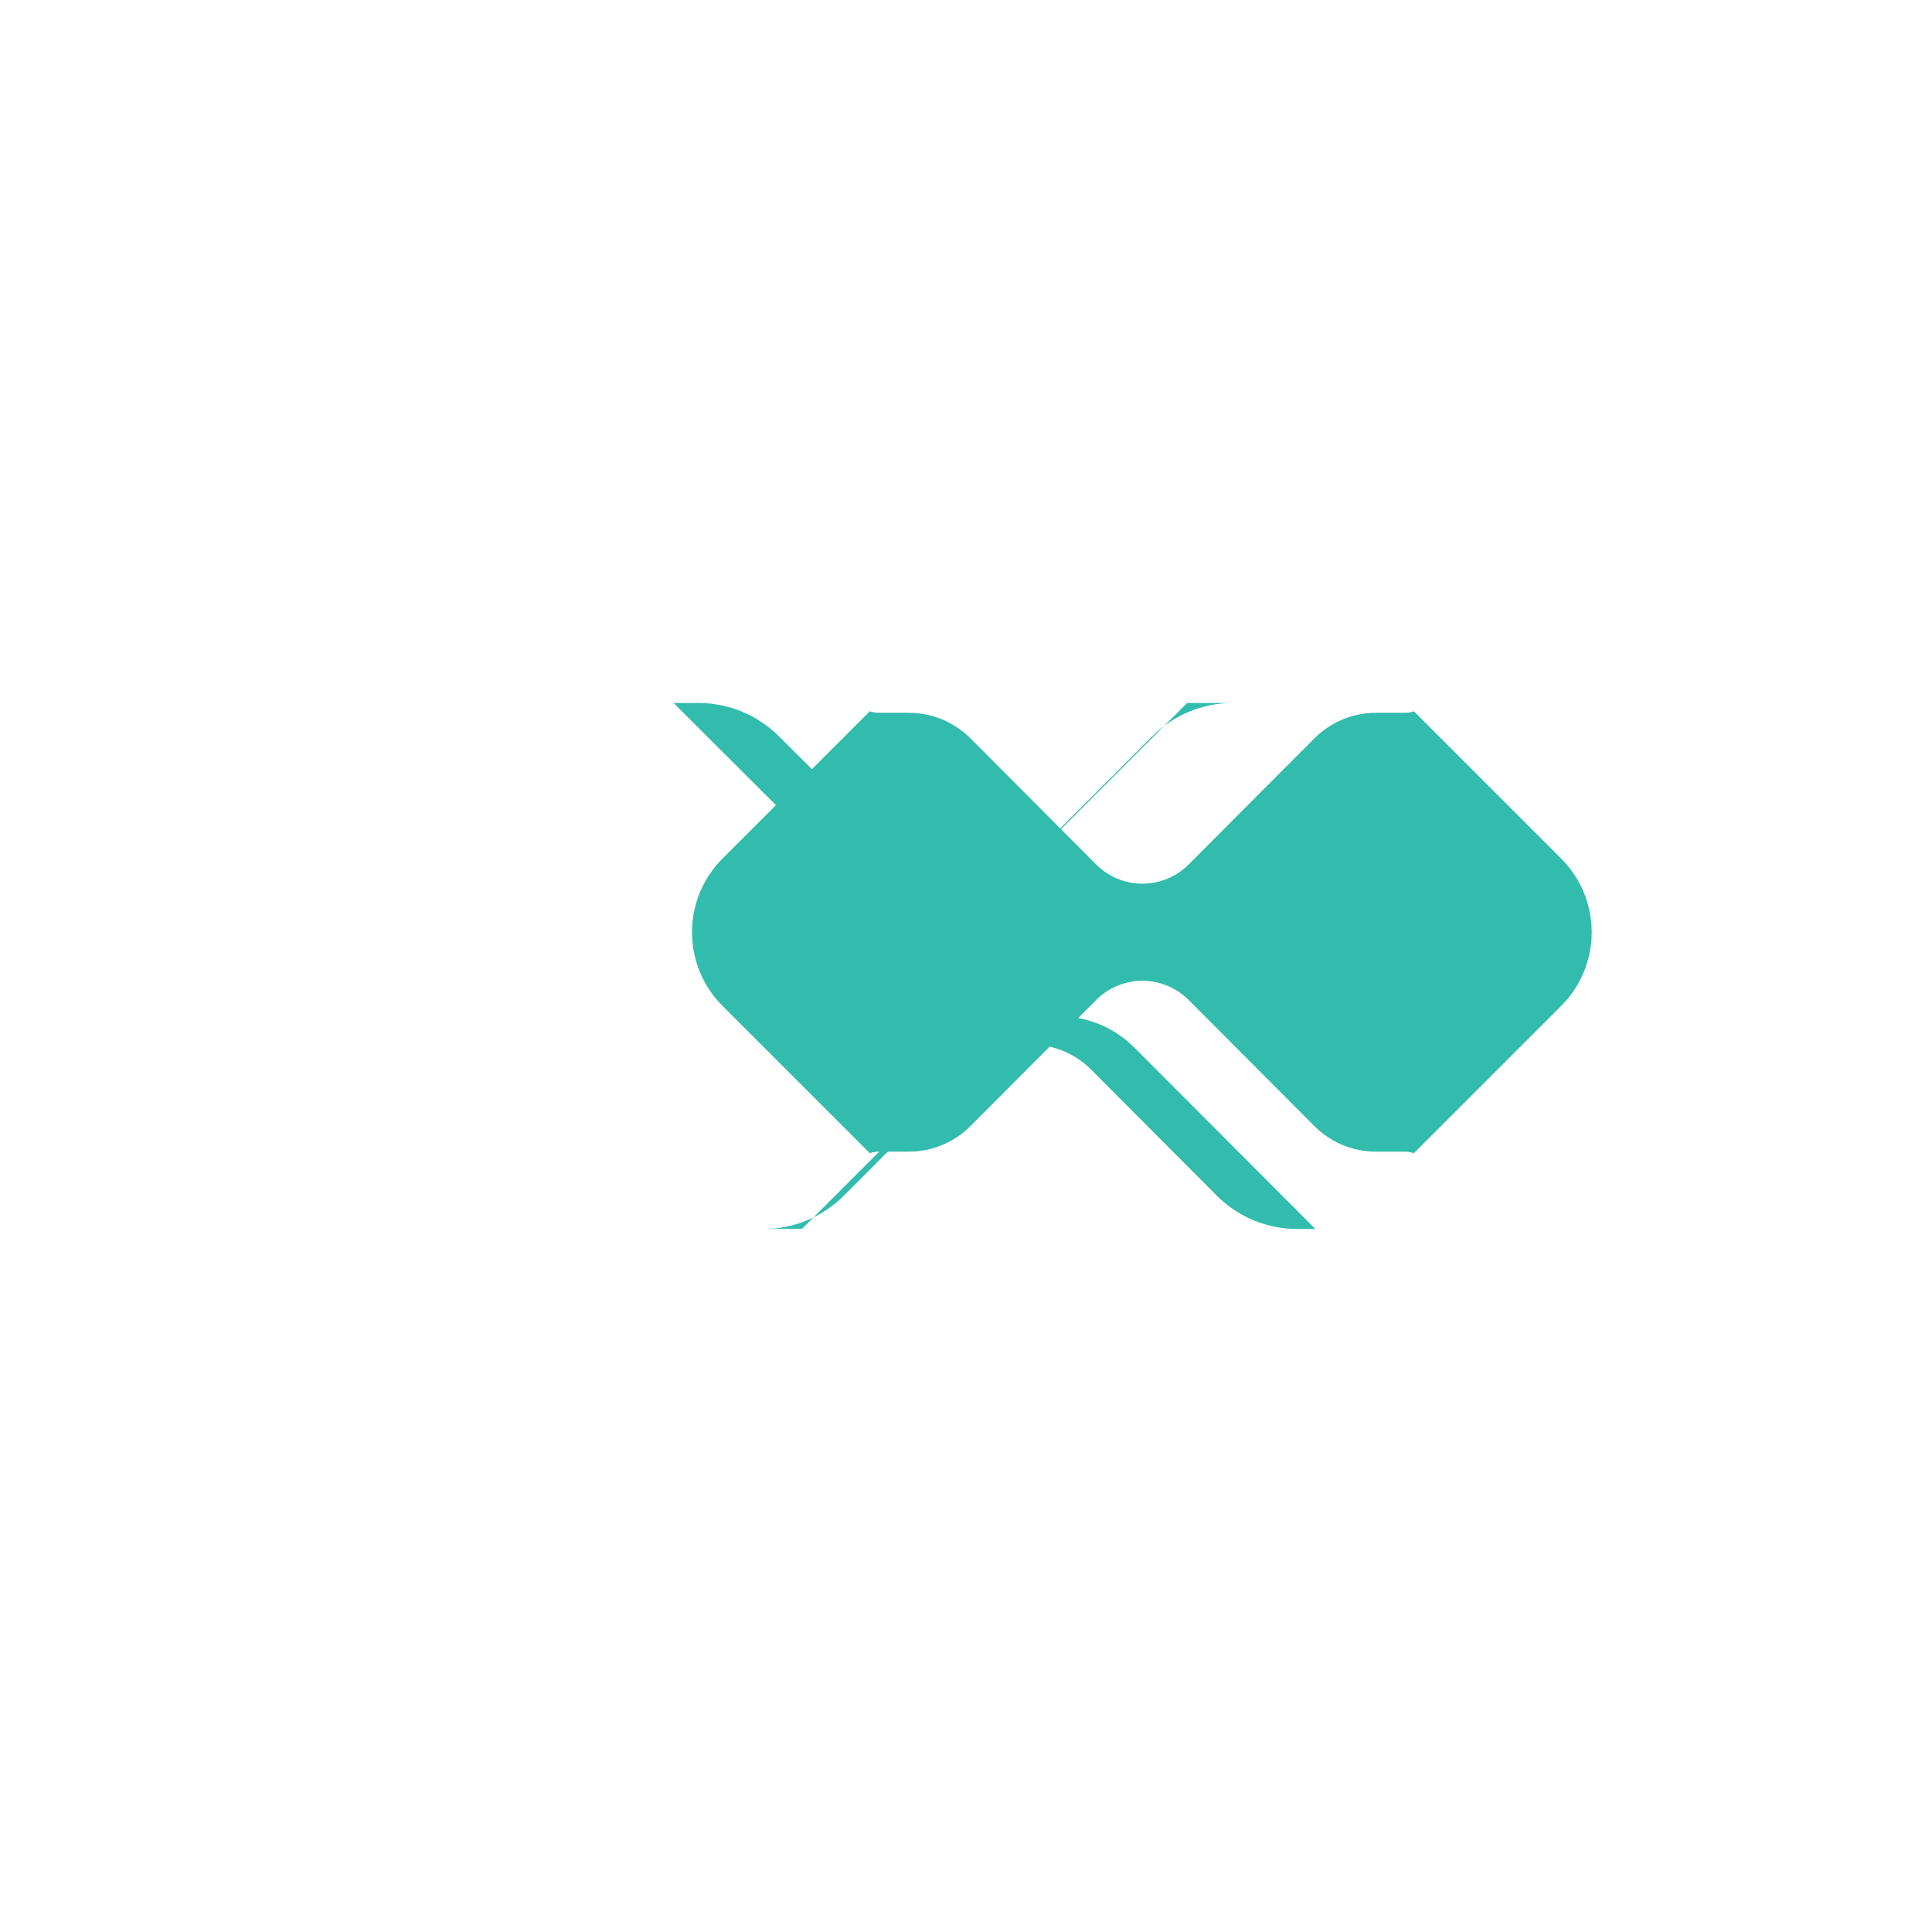
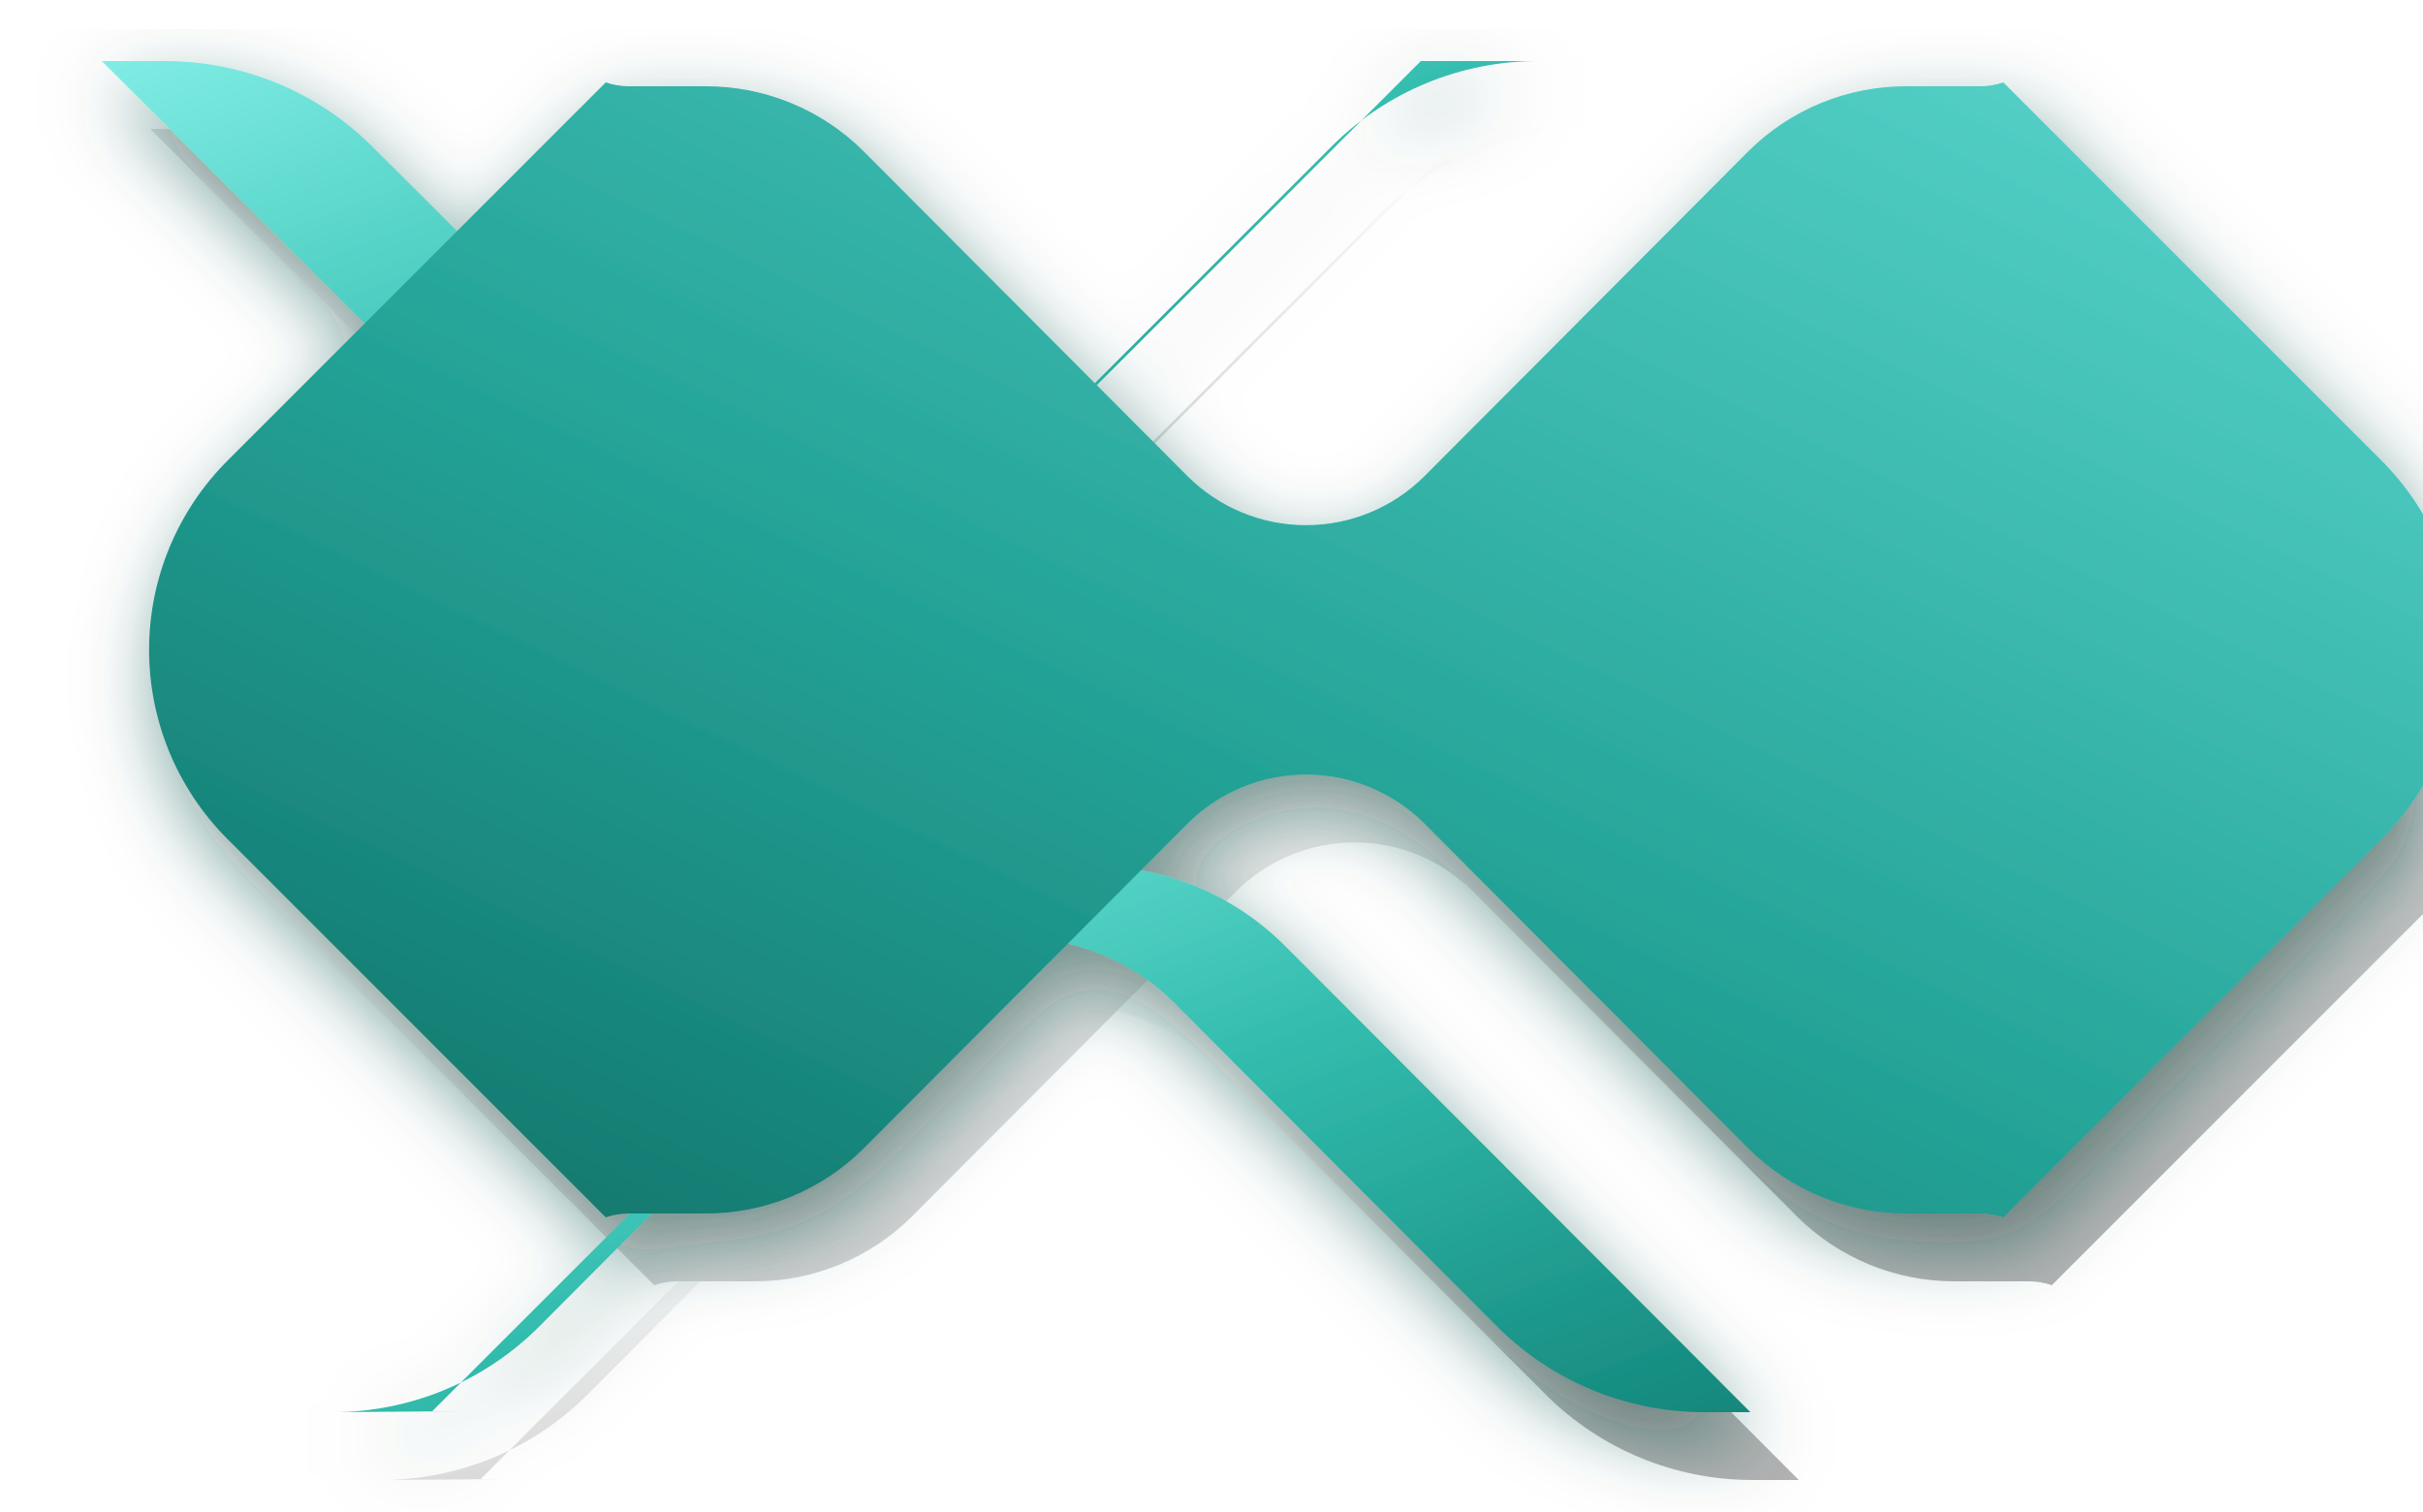
- <svg xmlns="http://www.w3.org/2000/svg" viewBox="0 0 512 512">
-   <path fill="#32BCAD" d="M326.7 186.3a30.1 30.1 0 0 0-21.3 8.8L272 228.5a22.8 22.8 0 0 1-32.1 0l-33.5-33.4a30.2 30.2 0 0 0-21.3-8.8h-6.6l48.1 48a28.3 28.3 0 0 0 40 0l48-48h-8z" />
-   <path fill="#32BCAD" d="M202.3 325.7a30.1 30.1 0 0 0 21.3-8.8L257 283.4a22.8 22.8 0 0 1 32.1 0l33.4 33.5a30.2 30.2 0 0 0 21.3 8.8h4.8l-48-48.1a28.3 28.3 0 0 0-40 0l-48 48h2.7z" />
-   <path fill="#32BCAD" d="M413.7 227.5l-39-39a7.5 7.5 0 0 1-2.3.4h-7.7a23 23 0 0 0-16.3 6.7L315 229.1a17.3 17.3 0 0 1-24.5 0l-33.4-33.5a23 23 0 0 0-16.3-6.7h-8a7.5 7.5 0 0 1-2.3-.4l-39 39a27.6 27.6 0 0 0 0 39.1l39 39a7.5 7.5 0 0 1 2.3-.4h8a23 23 0 0 0 16.3-6.7l33.4-33.5a17.3 17.3 0 0 1 24.5 0l33.4 33.5a23 23 0 0 0 16.3 6.7h7.7a7.5 7.5 0 0 1 2.3.4l39-39a27.6 27.6 0 0 0 0-39.1z" />
+ <svg xmlns="http://www.w3.org/2000/svg" viewBox="168 180 250 156">
+   <defs>
+     <linearGradient id="silver" x1="0%" y1="0%" x2="70%" y2="100%">
+       <stop offset="0%" stop-color="#d8d8d8" />
+       <stop offset="45%" stop-color="#ffffff" />
+       <stop offset="100%" stop-color="#9a9a9a" />
+     </linearGradient>
+     <linearGradient id="tealA" x1="0%" y1="0%" x2="100%" y2="100%">
+       <stop offset="0%" stop-color="#80EDE5" />
+       <stop offset="50%" stop-color="#32BCAD" />
+       <stop offset="100%" stop-color="#14877B" />
+     </linearGradient>
+     <linearGradient id="tealB" x1="100%" y1="0%" x2="0%" y2="100%">
+       <stop offset="0%" stop-color="#5DD8CF" />
+       <stop offset="55%" stop-color="#25A498" />
+       <stop offset="100%" stop-color="#0F6F65" />
+     </linearGradient>
+     <filter id="sh" x="-20%" y="-20%" width="140%" height="140%">
+       <feDropShadow dx="1" dy="3" stdDeviation="4" flood-color="#08504A" flood-opacity="0.55" />
+     </filter>
+   </defs>
+   <g opacity="0.75" transform="translate(5,7)">
+     <path fill="url(#silver)" d="M326.7 186.3a30.1 30.1 0 0 0-21.3 8.8L272 228.5a22.8 22.8 0 0 1-32.1 0l-33.5-33.4a30.2 30.2 0 0 0-21.3-8.8h-6.6l48.1 48a28.3 28.3 0 0 0 40 0l48-48h-8z" />
+     <path fill="url(#silver)" d="M202.3 325.7a30.1 30.1 0 0 0 21.3-8.8L257 283.4a22.8 22.8 0 0 1 32.1 0l33.4 33.5a30.2 30.2 0 0 0 21.3 8.8h4.8l-48-48.1a28.3 28.3 0 0 0-40 0l-48 48h2.7z" />
+     <path fill="url(#silver)" d="M413.7 227.5l-39-39a7.5 7.5 0 0 1-2.3.4h-7.7a23 23 0 0 0-16.3 6.7L315 229.1a17.3 17.3 0 0 1-24.5 0l-33.4-33.5a23 23 0 0 0-16.3-6.7h-8a7.5 7.5 0 0 1-2.3-.4l-39 39a27.6 27.6 0 0 0 0 39.1l39 39a7.5 7.5 0 0 1 2.3-.4h8a23 23 0 0 0 16.3-6.7l33.4-33.5a17.3 17.3 0 0 1 24.5 0l33.4 33.5a23 23 0 0 0 16.3 6.7h7.7a7.5 7.5 0 0 1 2.3.4l39-39a27.6 27.6 0 0 0 0-39.1z" />
+   </g>
+   <g filter="url(#sh)">
+     <path fill="url(#tealA)" d="M326.7 186.3a30.1 30.1 0 0 0-21.3 8.8L272 228.5a22.8 22.8 0 0 1-32.1 0l-33.5-33.4a30.2 30.2 0 0 0-21.3-8.8h-6.6l48.1 48a28.3 28.3 0 0 0 40 0l48-48h-8z" />
+     <path fill="url(#tealA)" d="M202.3 325.7a30.1 30.1 0 0 0 21.3-8.8L257 283.4a22.8 22.8 0 0 1 32.1 0l33.4 33.5a30.2 30.2 0 0 0 21.3 8.8h4.8l-48-48.1a28.3 28.3 0 0 0-40 0l-48 48h2.7z" />
+     <path fill="url(#tealB)" d="M413.7 227.5l-39-39a7.5 7.5 0 0 1-2.3.4h-7.7a23 23 0 0 0-16.3 6.7L315 229.1a17.3 17.3 0 0 1-24.5 0l-33.4-33.5a23 23 0 0 0-16.3-6.7h-8a7.5 7.5 0 0 1-2.3-.4l-39 39a27.6 27.6 0 0 0 0 39.1l39 39a7.5 7.5 0 0 1 2.3-.4h8a23 23 0 0 0 16.3-6.7l33.4-33.5a17.3 17.3 0 0 1 24.5 0l33.4 33.5a23 23 0 0 0 16.3 6.7h7.7a7.5 7.5 0 0 1 2.3.4l39-39a27.6 27.6 0 0 0 0-39.1z" />
+   </g>
</svg>
